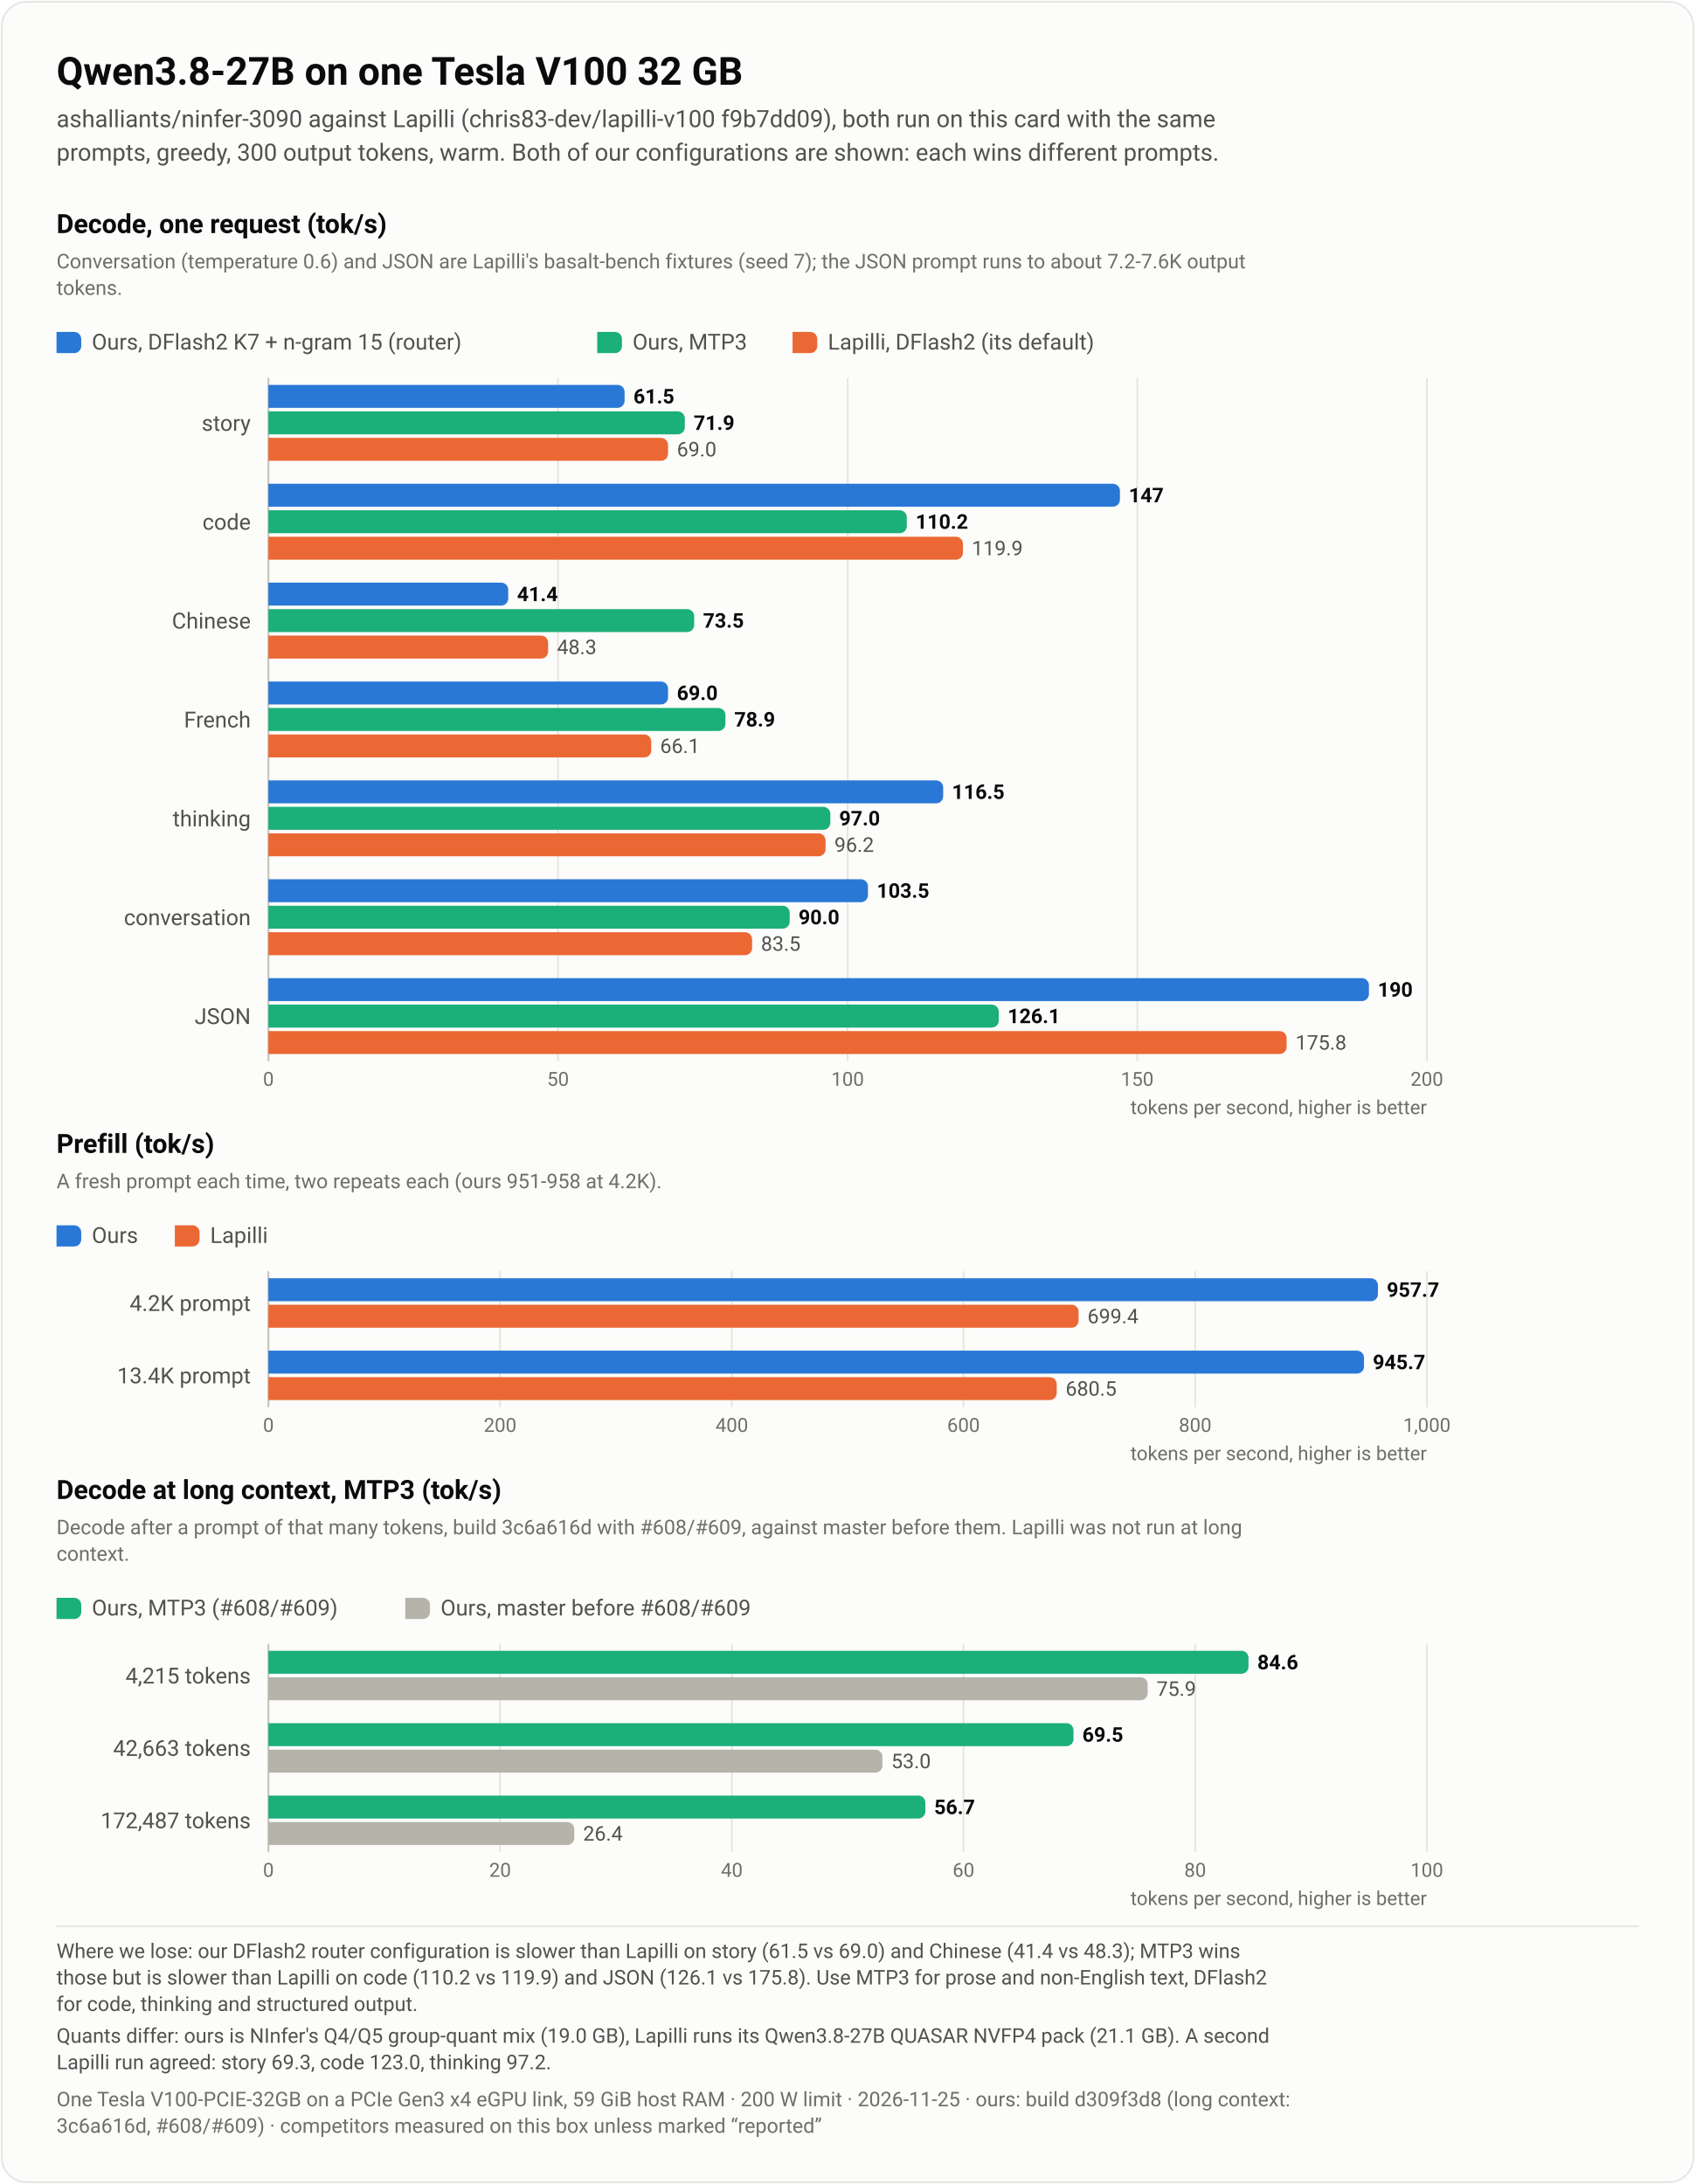
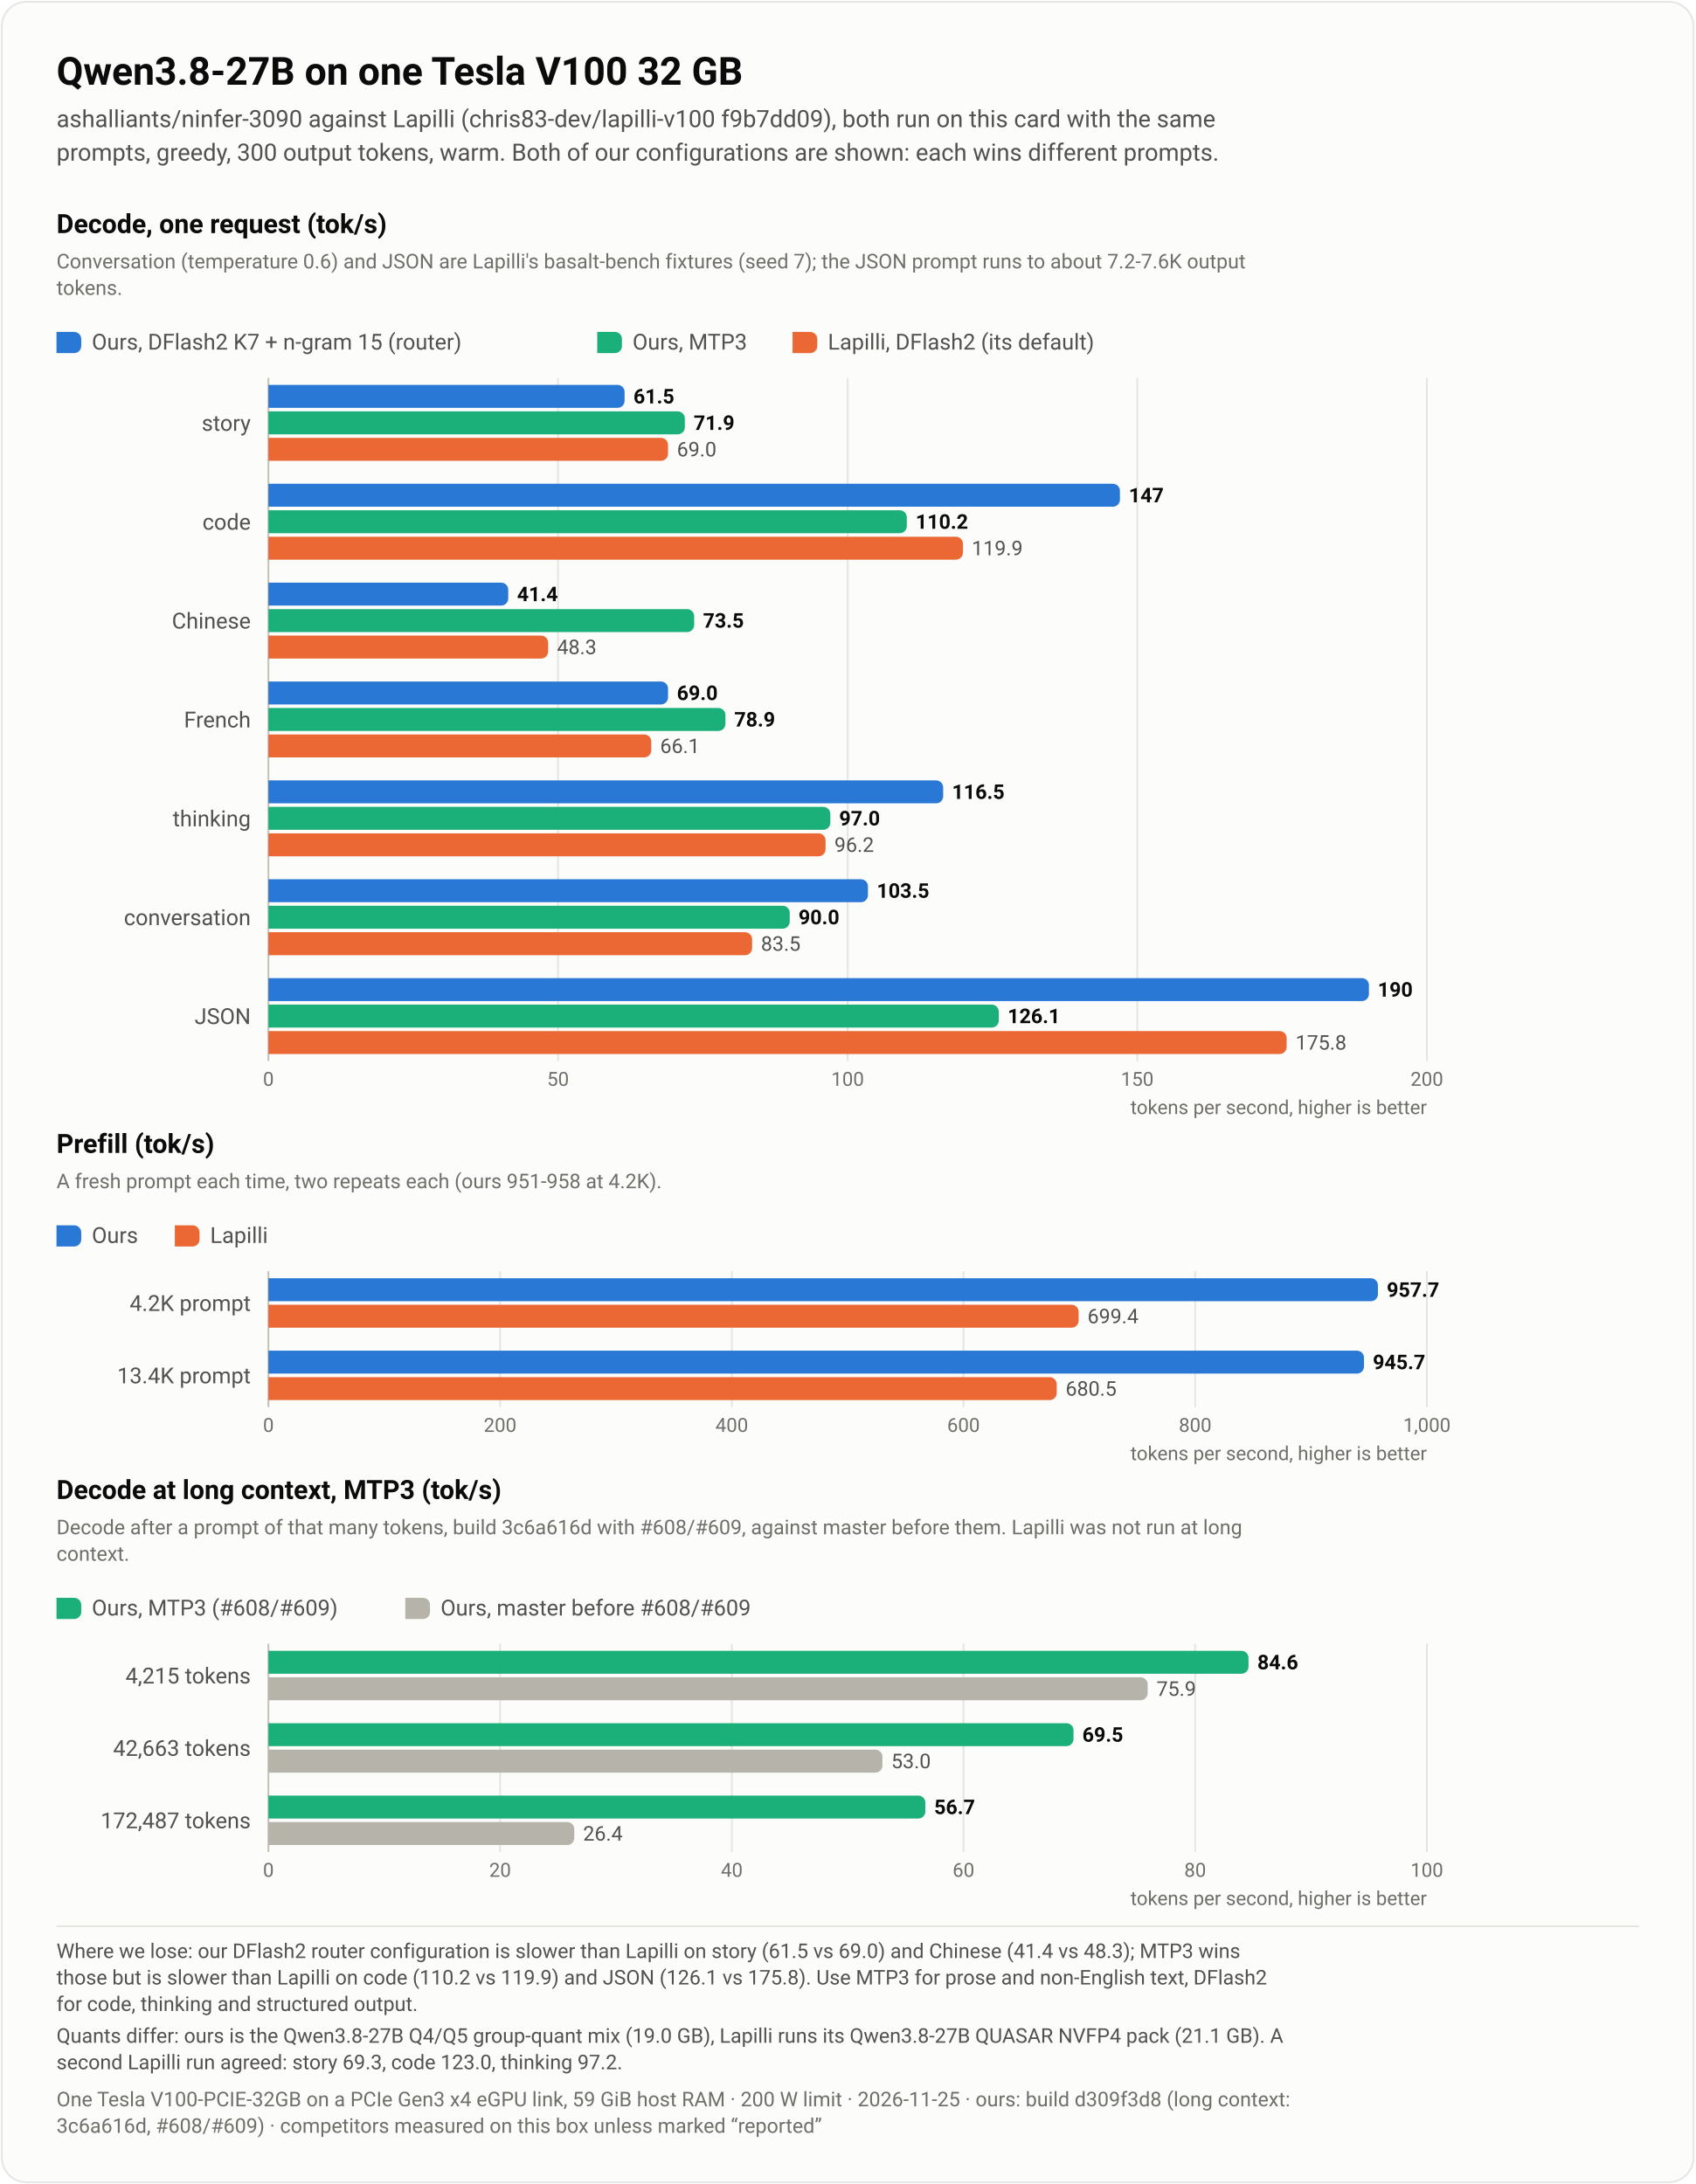
<svg xmlns="http://www.w3.org/2000/svg" viewBox="0 0 960 1237" width="960" height="1237" role="img" aria-label="Qwen3.8-27B decode and prefill on one Tesla V100: ashalliants/ninfer-3090 with DFlash2 K7 and with MTP3 against Lapilli.">
  <style>
    .surface { fill: #fcfcfb; stroke: rgba(11,11,11,0.10); }
    .t1 { fill: #0b0b0b; } .t2 { fill: #52514e; } .t3 { fill: #6f6e69; }
    .grid { stroke: #e6e5df; } .base { stroke: #c3c2b7; } .ref { stroke: #52514e; stroke-dasharray: 4 3; }
    .ours { fill: #2a78d6; } .alt { fill: #1baf7a; } .same { fill: #eb6834; } .prev { fill: #b5b3aa; }
    .rep { fill: url(#hatch-v100-qwen38-27b); } .hatchbg { fill: #e4e2da; } .hatchln { stroke: #8f8d86; }
    .win { fill: #1d5fb0; } .loss { fill: #b8471d; }
    text { font-family: system-ui, -apple-system, "Segoe UI", Roboto, "Helvetica Neue", Arial, sans-serif; }
    @media (prefers-color-scheme: dark) {
      .surface { fill: #1a1a19; stroke: rgba(255,255,255,0.12); }
      .t1 { fill: #f4f3ef; } .t2 { fill: #c3c2b7; } .t3 { fill: #a3a29b; }
      .grid { stroke: #2e2e2b; } .base { stroke: #4a4a46; } .ref { stroke: #c3c2b7; }
      .ours { fill: #3987e5; } .alt { fill: #199e70; } .same { fill: #d95926; } .prev { fill: #6f6e69; }
      .hatchbg { fill: #3a3935; } .hatchln { stroke: #8f8d86; }
      .win { fill: #79b0f0; } .loss { fill: #f08a5d; }
    }
  </style>
  <defs>
    <pattern id="hatch-v100-qwen38-27b" width="6" height="6" patternUnits="userSpaceOnUse" patternTransform="rotate(45)">
      <rect width="6" height="6" class="hatchbg" />
      <line x1="0" y1="0" x2="0" y2="6" class="hatchln" stroke-width="2" />
    </pattern>
  </defs>
  <rect x="1" y="1" width="958" height="1235" rx="14" class="surface" stroke-width="1" />
  <text x="32.0" y="48.0" class="t1" font-size="22" font-weight="700" text-anchor="start">Qwen3.8-27B on one Tesla V100 32 GB</text>
  <text x="32.0" y="72.0" class="t2" font-size="13.5" font-weight="400" text-anchor="start">ashalliants/ninfer-3090 against Lapilli (chris83-dev/lapilli-v100 f9b7dd09), both run on this card with the same</text>
  <text x="32.0" y="91.0" class="t2" font-size="13.5" font-weight="400" text-anchor="start">prompts, greedy, 300 output tokens, warm. Both of our configurations are shown: each wins different prompts.</text>
  <text x="32.0" y="132.0" class="t1" font-size="15" font-weight="600" text-anchor="start">Decode, one request (tok/s)</text>
  <text x="32.0" y="152.0" class="t3" font-size="11.5" font-weight="400" text-anchor="start">Conversation (temperature 0.6) and JSON are Lapilli's basalt-bench fixtures (seed 7); the JSON prompt runs to about 7.2-7.6K output</text>
  <text x="32.0" y="167.0" class="t3" font-size="11.5" font-weight="400" text-anchor="start">tokens.</text>
  <path class="ours" d="M32.0,188.0 h10.0 a4,4 0 0 1 4,4 v4.0 a4,4 0 0 1 -4,4 h-10.0 z" />
  <text x="52.0" y="198.0" class="t2" font-size="12.5" font-weight="400" text-anchor="start">Ours, DFlash2 K7 + n-gram 15 (router)</text>
  <path class="alt" d="M338.2,188.0 h10.0 a4,4 0 0 1 4,4 v4.0 a4,4 0 0 1 -4,4 h-10.0 z" />
  <text x="358.2" y="198.0" class="t2" font-size="12.5" font-weight="400" text-anchor="start">Ours, MTP3</text>
  <path class="same" d="M448.8,188.0 h10.0 a4,4 0 0 1 4,4 v4.0 a4,4 0 0 1 -4,4 h-10.0 z" />
  <text x="468.8" y="198.0" class="t2" font-size="12.5" font-weight="400" text-anchor="start">Lapilli, DFlash2 (its default)</text>
  <line x1="152.0" y1="214.0" x2="152.0" y2="601.0" class="base" stroke-width="1" />
  <text x="152.0" y="615.0" class="t3" font-size="11" font-weight="400" text-anchor="middle">0</text>
  <line x1="316.0" y1="214.0" x2="316.0" y2="601.0" class="grid" stroke-width="1" />
  <text x="316.0" y="615.0" class="t3" font-size="11" font-weight="400" text-anchor="middle">50</text>
  <line x1="480.0" y1="214.0" x2="480.0" y2="601.0" class="grid" stroke-width="1" />
  <text x="480.0" y="615.0" class="t3" font-size="11" font-weight="400" text-anchor="middle">100</text>
  <line x1="644.0" y1="214.0" x2="644.0" y2="601.0" class="grid" stroke-width="1" />
  <text x="644.0" y="615.0" class="t3" font-size="11" font-weight="400" text-anchor="middle">150</text>
  <line x1="808.0" y1="214.0" x2="808.0" y2="601.0" class="grid" stroke-width="1" />
  <text x="808.0" y="615.0" class="t3" font-size="11" font-weight="400" text-anchor="middle">200</text>
  <text x="142.0" y="244.0" class="t2" font-size="12.5" font-weight="400" text-anchor="end">story</text>
  <path class="ours" d="M152.0,218.0 h197.7 a4,4 0 0 1 4,4 v5.0 a4,4 0 0 1 -4,4 h-197.7 z" />
  <text x="358.7" y="228.5" class="t1" font-size="11.5" font-weight="600" text-anchor="start">61.5</text>
  <path class="alt" d="M152.0,233.0 h231.8 a4,4 0 0 1 4,4 v5.0 a4,4 0 0 1 -4,4 h-231.8 z" />
  <text x="392.8" y="243.5" class="t1" font-size="11.5" font-weight="600" text-anchor="start">71.9</text>
  <path class="same" d="M152.0,248.0 h222.3 a4,4 0 0 1 4,4 v5.0 a4,4 0 0 1 -4,4 h-222.3 z" />
  <text x="383.3" y="258.5" class="t2" font-size="11.5" font-weight="400" text-anchor="start">69.0</text>
  <text x="142.0" y="300.0" class="t2" font-size="12.5" font-weight="400" text-anchor="end">code</text>
  <path class="ours" d="M152.0,274.0 h478.2 a4,4 0 0 1 4,4 v5.0 a4,4 0 0 1 -4,4 h-478.2 z" />
  <text x="639.2" y="284.5" class="t1" font-size="11.5" font-weight="600" text-anchor="start">147</text>
  <path class="alt" d="M152.0,289.0 h357.5 a4,4 0 0 1 4,4 v5.0 a4,4 0 0 1 -4,4 h-357.5 z" />
  <text x="518.5" y="299.5" class="t1" font-size="11.5" font-weight="600" text-anchor="start">110.2</text>
  <path class="same" d="M152.0,304.0 h389.3 a4,4 0 0 1 4,4 v5.0 a4,4 0 0 1 -4,4 h-389.3 z" />
  <text x="550.3" y="314.5" class="t2" font-size="11.5" font-weight="400" text-anchor="start">119.9</text>
  <text x="142.0" y="356.0" class="t2" font-size="12.5" font-weight="400" text-anchor="end">Chinese</text>
  <path class="ours" d="M152.0,330.0 h131.8 a4,4 0 0 1 4,4 v5.0 a4,4 0 0 1 -4,4 h-131.8 z" />
  <text x="292.8" y="340.5" class="t1" font-size="11.5" font-weight="600" text-anchor="start">41.4</text>
  <path class="alt" d="M152.0,345.0 h237.1 a4,4 0 0 1 4,4 v5.0 a4,4 0 0 1 -4,4 h-237.1 z" />
  <text x="398.1" y="355.5" class="t1" font-size="11.5" font-weight="600" text-anchor="start">73.5</text>
  <path class="same" d="M152.0,360.0 h154.4 a4,4 0 0 1 4,4 v5.0 a4,4 0 0 1 -4,4 h-154.4 z" />
  <text x="315.4" y="370.5" class="t2" font-size="11.5" font-weight="400" text-anchor="start">48.3</text>
  <text x="142.0" y="412.0" class="t2" font-size="12.5" font-weight="400" text-anchor="end">French</text>
  <path class="ours" d="M152.0,386.0 h222.3 a4,4 0 0 1 4,4 v5.0 a4,4 0 0 1 -4,4 h-222.3 z" />
  <text x="383.3" y="396.5" class="t1" font-size="11.5" font-weight="600" text-anchor="start">69.0</text>
  <path class="alt" d="M152.0,401.0 h254.8 a4,4 0 0 1 4,4 v5.0 a4,4 0 0 1 -4,4 h-254.8 z" />
  <text x="415.8" y="411.5" class="t1" font-size="11.5" font-weight="600" text-anchor="start">78.9</text>
  <path class="same" d="M152.0,416.0 h212.8 a4,4 0 0 1 4,4 v5.0 a4,4 0 0 1 -4,4 h-212.8 z" />
  <text x="373.8" y="426.5" class="t2" font-size="11.5" font-weight="400" text-anchor="start">66.1</text>
  <text x="142.0" y="468.0" class="t2" font-size="12.5" font-weight="400" text-anchor="end">thinking</text>
  <path class="ours" d="M152.0,442.0 h378.1 a4,4 0 0 1 4,4 v5.0 a4,4 0 0 1 -4,4 h-378.1 z" />
  <text x="539.1" y="452.5" class="t1" font-size="11.5" font-weight="600" text-anchor="start">116.5</text>
  <path class="alt" d="M152.0,457.0 h314.2 a4,4 0 0 1 4,4 v5.0 a4,4 0 0 1 -4,4 h-314.2 z" />
  <text x="475.2" y="467.5" class="t1" font-size="11.5" font-weight="600" text-anchor="start">97.0</text>
  <path class="same" d="M152.0,472.0 h311.5 a4,4 0 0 1 4,4 v5.0 a4,4 0 0 1 -4,4 h-311.5 z" />
  <text x="472.5" y="482.5" class="t2" font-size="11.5" font-weight="400" text-anchor="start">96.2</text>
  <text x="142.0" y="524.0" class="t2" font-size="12.5" font-weight="400" text-anchor="end">conversation</text>
  <path class="ours" d="M152.0,498.0 h335.5 a4,4 0 0 1 4,4 v5.0 a4,4 0 0 1 -4,4 h-335.5 z" />
  <text x="496.5" y="508.5" class="t1" font-size="11.5" font-weight="600" text-anchor="start">103.5</text>
  <path class="alt" d="M152.0,513.0 h291.2 a4,4 0 0 1 4,4 v5.0 a4,4 0 0 1 -4,4 h-291.2 z" />
  <text x="452.2" y="523.5" class="t1" font-size="11.5" font-weight="600" text-anchor="start">90.0</text>
  <path class="same" d="M152.0,528.0 h269.9 a4,4 0 0 1 4,4 v5.0 a4,4 0 0 1 -4,4 h-269.9 z" />
  <text x="430.9" y="538.5" class="t2" font-size="11.5" font-weight="400" text-anchor="start">83.5</text>
  <text x="142.0" y="580.0" class="t2" font-size="12.5" font-weight="400" text-anchor="end">JSON</text>
  <path class="ours" d="M152.0,554.0 h619.2 a4,4 0 0 1 4,4 v5.0 a4,4 0 0 1 -4,4 h-619.2 z" />
  <text x="780.2" y="564.5" class="t1" font-size="11.5" font-weight="600" text-anchor="start">190</text>
  <path class="alt" d="M152.0,569.0 h409.6 a4,4 0 0 1 4,4 v5.0 a4,4 0 0 1 -4,4 h-409.6 z" />
  <text x="570.6" y="579.5" class="t1" font-size="11.5" font-weight="600" text-anchor="start">126.1</text>
  <path class="same" d="M152.0,584.0 h572.6 a4,4 0 0 1 4,4 v5.0 a4,4 0 0 1 -4,4 h-572.6 z" />
  <text x="733.6" y="594.5" class="t2" font-size="11.5" font-weight="400" text-anchor="start">175.8</text>
  <text x="808.0" y="631.0" class="t3" font-size="11" font-weight="400" text-anchor="end">tokens per second, higher is better</text>
  <text x="32.0" y="653.0" class="t1" font-size="15" font-weight="600" text-anchor="start">Prefill (tok/s)</text>
  <text x="32.0" y="673.0" class="t3" font-size="11.5" font-weight="400" text-anchor="start">A fresh prompt each time, two repeats each (ours 951-958 at 4.2K).</text>
  <path class="ours" d="M32.0,694.0 h10.0 a4,4 0 0 1 4,4 v4.0 a4,4 0 0 1 -4,4 h-10.0 z" />
  <text x="52.0" y="704.0" class="t2" font-size="12.5" font-weight="400" text-anchor="start">Ours</text>
  <path class="same" d="M99.0,694.0 h10.0 a4,4 0 0 1 4,4 v4.0 a4,4 0 0 1 -4,4 h-10.0 z" />
  <text x="119.0" y="704.0" class="t2" font-size="12.5" font-weight="400" text-anchor="start">Lapilli</text>
  <line x1="152.0" y1="720.0" x2="152.0" y2="797.0" class="base" stroke-width="1" />
  <text x="152.0" y="811.0" class="t3" font-size="11" font-weight="400" text-anchor="middle">0</text>
  <line x1="283.2" y1="720.0" x2="283.2" y2="797.0" class="grid" stroke-width="1" />
  <text x="283.2" y="811.0" class="t3" font-size="11" font-weight="400" text-anchor="middle">200</text>
  <line x1="414.4" y1="720.0" x2="414.4" y2="797.0" class="grid" stroke-width="1" />
  <text x="414.4" y="811.0" class="t3" font-size="11" font-weight="400" text-anchor="middle">400</text>
  <line x1="545.6" y1="720.0" x2="545.6" y2="797.0" class="grid" stroke-width="1" />
  <text x="545.6" y="811.0" class="t3" font-size="11" font-weight="400" text-anchor="middle">600</text>
  <line x1="676.8" y1="720.0" x2="676.8" y2="797.0" class="grid" stroke-width="1" />
  <text x="676.8" y="811.0" class="t3" font-size="11" font-weight="400" text-anchor="middle">800</text>
  <line x1="808.0" y1="720.0" x2="808.0" y2="797.0" class="grid" stroke-width="1" />
  <text x="808.0" y="811.0" class="t3" font-size="11" font-weight="400" text-anchor="middle">1,000</text>
  <text x="142.0" y="742.5" class="t2" font-size="12.5" font-weight="400" text-anchor="end">4.2K prompt</text>
  <path class="ours" d="M152.0,724.0 h624.3 a4,4 0 0 1 4,4 v5.0 a4,4 0 0 1 -4,4 h-624.3 z" />
  <text x="785.3" y="734.5" class="t1" font-size="11.5" font-weight="600" text-anchor="start">957.7</text>
  <path class="same" d="M152.0,739.0 h454.8 a4,4 0 0 1 4,4 v5.0 a4,4 0 0 1 -4,4 h-454.8 z" />
  <text x="615.8" y="749.5" class="t2" font-size="11.5" font-weight="400" text-anchor="start">699.4</text>
  <text x="142.0" y="783.5" class="t2" font-size="12.5" font-weight="400" text-anchor="end">13.4K prompt</text>
  <path class="ours" d="M152.0,765.0 h616.4 a4,4 0 0 1 4,4 v5.0 a4,4 0 0 1 -4,4 h-616.4 z" />
  <text x="777.4" y="775.5" class="t1" font-size="11.5" font-weight="600" text-anchor="start">945.7</text>
  <path class="same" d="M152.0,780.0 h442.4 a4,4 0 0 1 4,4 v5.0 a4,4 0 0 1 -4,4 h-442.4 z" />
  <text x="603.4" y="790.5" class="t2" font-size="11.5" font-weight="400" text-anchor="start">680.5</text>
  <text x="808.0" y="827.0" class="t3" font-size="11" font-weight="400" text-anchor="end">tokens per second, higher is better</text>
  <text x="32.0" y="849.0" class="t1" font-size="15" font-weight="600" text-anchor="start">Decode at long context, MTP3 (tok/s)</text>
  <text x="32.0" y="869.0" class="t3" font-size="11.5" font-weight="400" text-anchor="start">Decode after a prompt of that many tokens, build 3c6a616d with #608/#609, against master before them. Lapilli was not run at long</text>
  <text x="32.0" y="884.0" class="t3" font-size="11.5" font-weight="400" text-anchor="start">context.</text>
  <path class="alt" d="M32.0,905.0 h10.0 a4,4 0 0 1 4,4 v4.0 a4,4 0 0 1 -4,4 h-10.0 z" />
  <text x="52.0" y="915.0" class="t2" font-size="12.5" font-weight="400" text-anchor="start">Ours, MTP3 (#608/#609)</text>
  <path class="prev" d="M229.5,905.0 h10.0 a4,4 0 0 1 4,4 v4.0 a4,4 0 0 1 -4,4 h-10.0 z" />
  <text x="249.5" y="915.0" class="t2" font-size="12.5" font-weight="400" text-anchor="start">Ours, master before #608/#609</text>
  <line x1="152.0" y1="931.0" x2="152.0" y2="1049.0" class="base" stroke-width="1" />
  <text x="152.0" y="1063.0" class="t3" font-size="11" font-weight="400" text-anchor="middle">0</text>
  <line x1="283.2" y1="931.0" x2="283.2" y2="1049.0" class="grid" stroke-width="1" />
  <text x="283.2" y="1063.0" class="t3" font-size="11" font-weight="400" text-anchor="middle">20</text>
  <line x1="414.4" y1="931.0" x2="414.4" y2="1049.0" class="grid" stroke-width="1" />
  <text x="414.4" y="1063.0" class="t3" font-size="11" font-weight="400" text-anchor="middle">40</text>
  <line x1="545.6" y1="931.0" x2="545.6" y2="1049.0" class="grid" stroke-width="1" />
  <text x="545.6" y="1063.0" class="t3" font-size="11" font-weight="400" text-anchor="middle">60</text>
  <line x1="676.8" y1="931.0" x2="676.8" y2="1049.0" class="grid" stroke-width="1" />
  <text x="676.8" y="1063.0" class="t3" font-size="11" font-weight="400" text-anchor="middle">80</text>
  <line x1="808.0" y1="931.0" x2="808.0" y2="1049.0" class="grid" stroke-width="1" />
  <text x="808.0" y="1063.0" class="t3" font-size="11" font-weight="400" text-anchor="middle">100</text>
  <text x="142.0" y="953.5" class="t2" font-size="12.5" font-weight="400" text-anchor="end">4,215 tokens</text>
  <path class="alt" d="M152.0,935.0 h551.0 a4,4 0 0 1 4,4 v5.0 a4,4 0 0 1 -4,4 h-551.0 z" />
  <text x="712.0" y="945.5" class="t1" font-size="11.5" font-weight="600" text-anchor="start">84.6</text>
  <path class="prev" d="M152.0,950.0 h493.9 a4,4 0 0 1 4,4 v5.0 a4,4 0 0 1 -4,4 h-493.9 z" />
  <text x="654.9" y="960.5" class="t2" font-size="11.5" font-weight="400" text-anchor="start">75.9</text>
  <text x="142.0" y="994.5" class="t2" font-size="12.5" font-weight="400" text-anchor="end">42,663 tokens</text>
  <path class="alt" d="M152.0,976.0 h451.9 a4,4 0 0 1 4,4 v5.0 a4,4 0 0 1 -4,4 h-451.9 z" />
  <text x="612.9" y="986.5" class="t1" font-size="11.5" font-weight="600" text-anchor="start">69.5</text>
  <path class="prev" d="M152.0,991.0 h343.7 a4,4 0 0 1 4,4 v5.0 a4,4 0 0 1 -4,4 h-343.7 z" />
  <text x="504.7" y="1001.5" class="t2" font-size="11.5" font-weight="400" text-anchor="start">53.0</text>
  <text x="142.0" y="1035.5" class="t2" font-size="12.5" font-weight="400" text-anchor="end">172,487 tokens</text>
  <path class="alt" d="M152.0,1017.0 h368.0 a4,4 0 0 1 4,4 v5.0 a4,4 0 0 1 -4,4 h-368.0 z" />
  <text x="529.0" y="1027.5" class="t1" font-size="11.5" font-weight="600" text-anchor="start">56.7</text>
  <path class="prev" d="M152.0,1032.0 h169.2 a4,4 0 0 1 4,4 v5.0 a4,4 0 0 1 -4,4 h-169.2 z" />
  <text x="330.2" y="1042.5" class="t2" font-size="11.5" font-weight="400" text-anchor="start">26.4</text>
  <text x="808.0" y="1079.0" class="t3" font-size="11" font-weight="400" text-anchor="end">tokens per second, higher is better</text>
  <line x1="32" y1="1091.0" x2="928" y2="1091.0" class="grid" stroke-width="1" />
  <text x="32.0" y="1109.0" class="t2" font-size="11.5" font-weight="400" text-anchor="start">Where we lose: our DFlash2 router configuration is slower than Lapilli on story (61.5 vs 69.0) and Chinese (41.4 vs 48.3); MTP3 wins</text>
  <text x="32.0" y="1124.0" class="t2" font-size="11.5" font-weight="400" text-anchor="start">those but is slower than Lapilli on code (110.2 vs 119.9) and JSON (126.1 vs 175.8). Use MTP3 for prose and non-English text, DFlash2</text>
  <text x="32.0" y="1139.0" class="t2" font-size="11.5" font-weight="400" text-anchor="start">for code, thinking and structured output.</text>
-   <text x="32.0" y="1157.0" class="t2" font-size="11.5" font-weight="400" text-anchor="start">Quants differ: ours is NInfer's Q4/Q5 group-quant mix (19.0 GB), Lapilli runs its Qwen3.8-27B QUASAR NVFP4 pack (21.1 GB). A second</text>
-   <text x="32.0" y="1172.0" class="t2" font-size="11.5" font-weight="400" text-anchor="start">Lapilli run agreed: story 69.3, code 123.0, thinking 97.2.</text>
+   <text x="32.0" y="1157.0" class="t2" font-size="11.5" font-weight="400" text-anchor="start">Quants differ: ours is the Qwen3.8-27B Q4/Q5 group-quant mix (19.0 GB), Lapilli runs its Qwen3.8-27B QUASAR NVFP4 pack (21.1 GB). A</text>
+   <text x="32.0" y="1172.0" class="t2" font-size="11.5" font-weight="400" text-anchor="start">second Lapilli run agreed: story 69.3, code 123.0, thinking 97.2.</text>
  <text x="32.0" y="1193.0" class="t3" font-size="11.5" font-weight="400" text-anchor="start">One Tesla V100-PCIE-32GB on a PCIe Gen3 x4 eGPU link, 59 GiB host RAM · 200 W limit · 2026-11-25 · ours: build d309f3d8 (long context:</text>
  <text x="32.0" y="1208.0" class="t3" font-size="11.5" font-weight="400" text-anchor="start">3c6a616d, #608/#609) · competitors measured on this box unless marked “reported”</text>
</svg>
